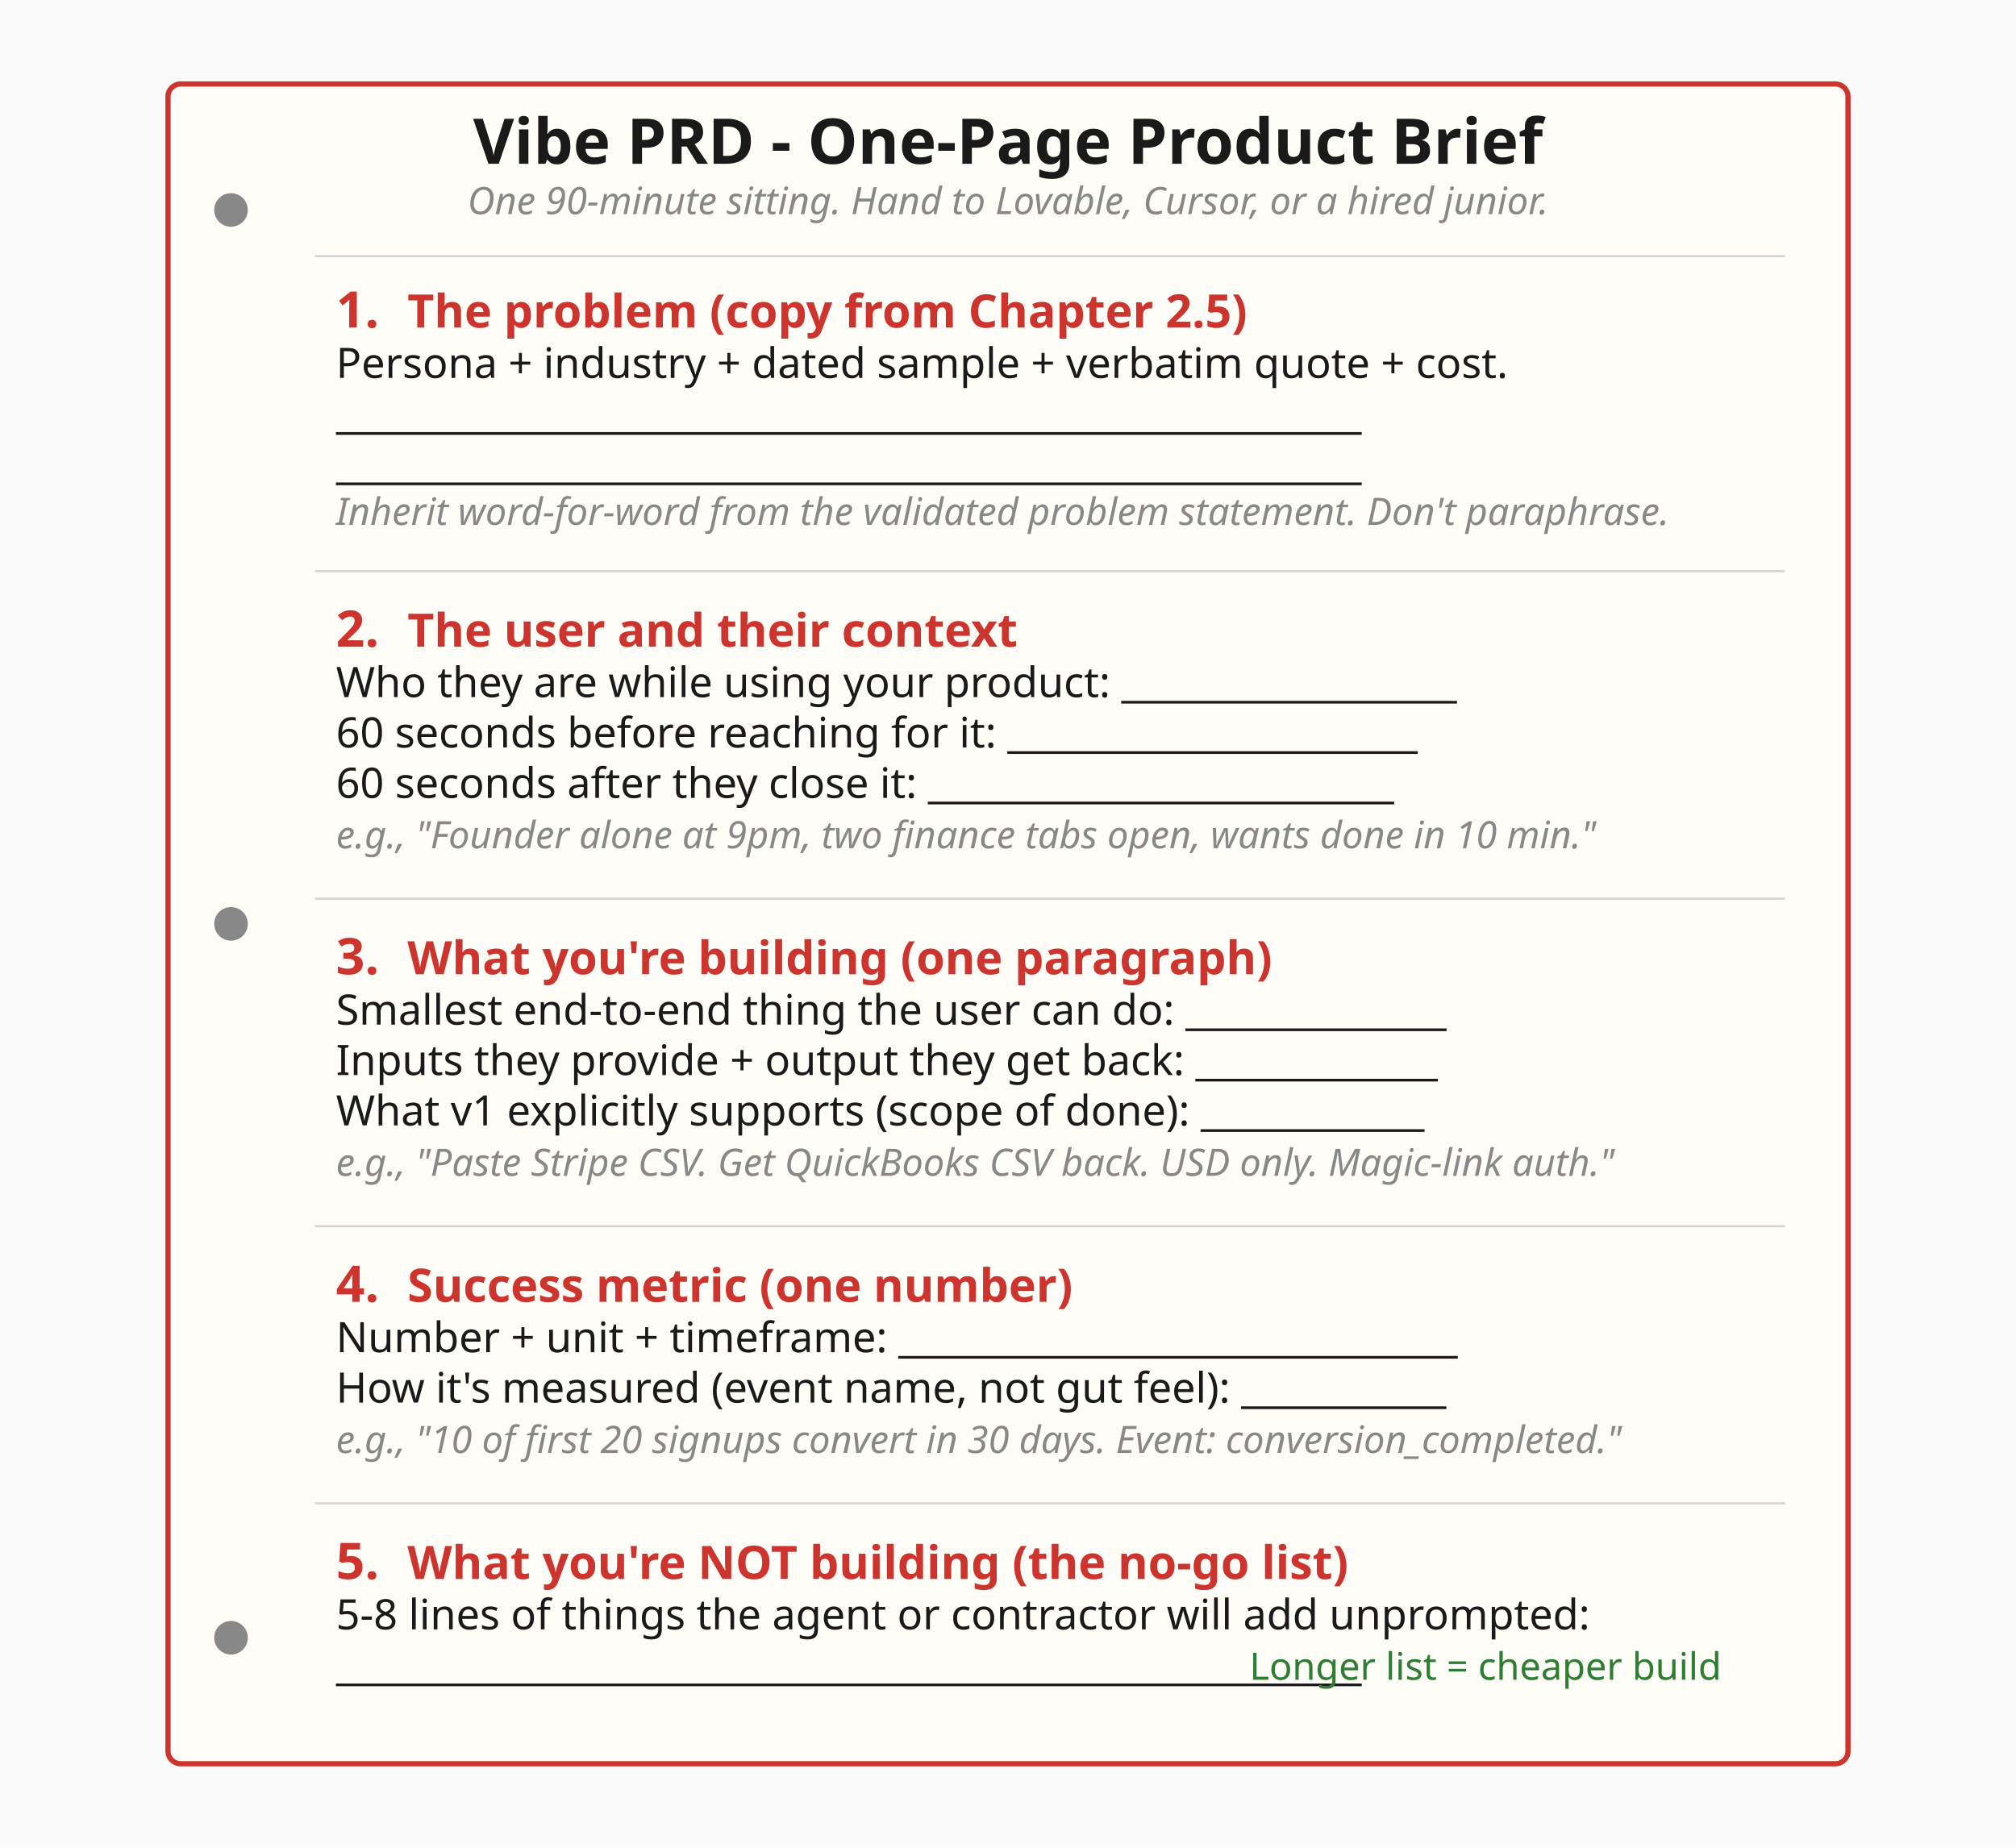
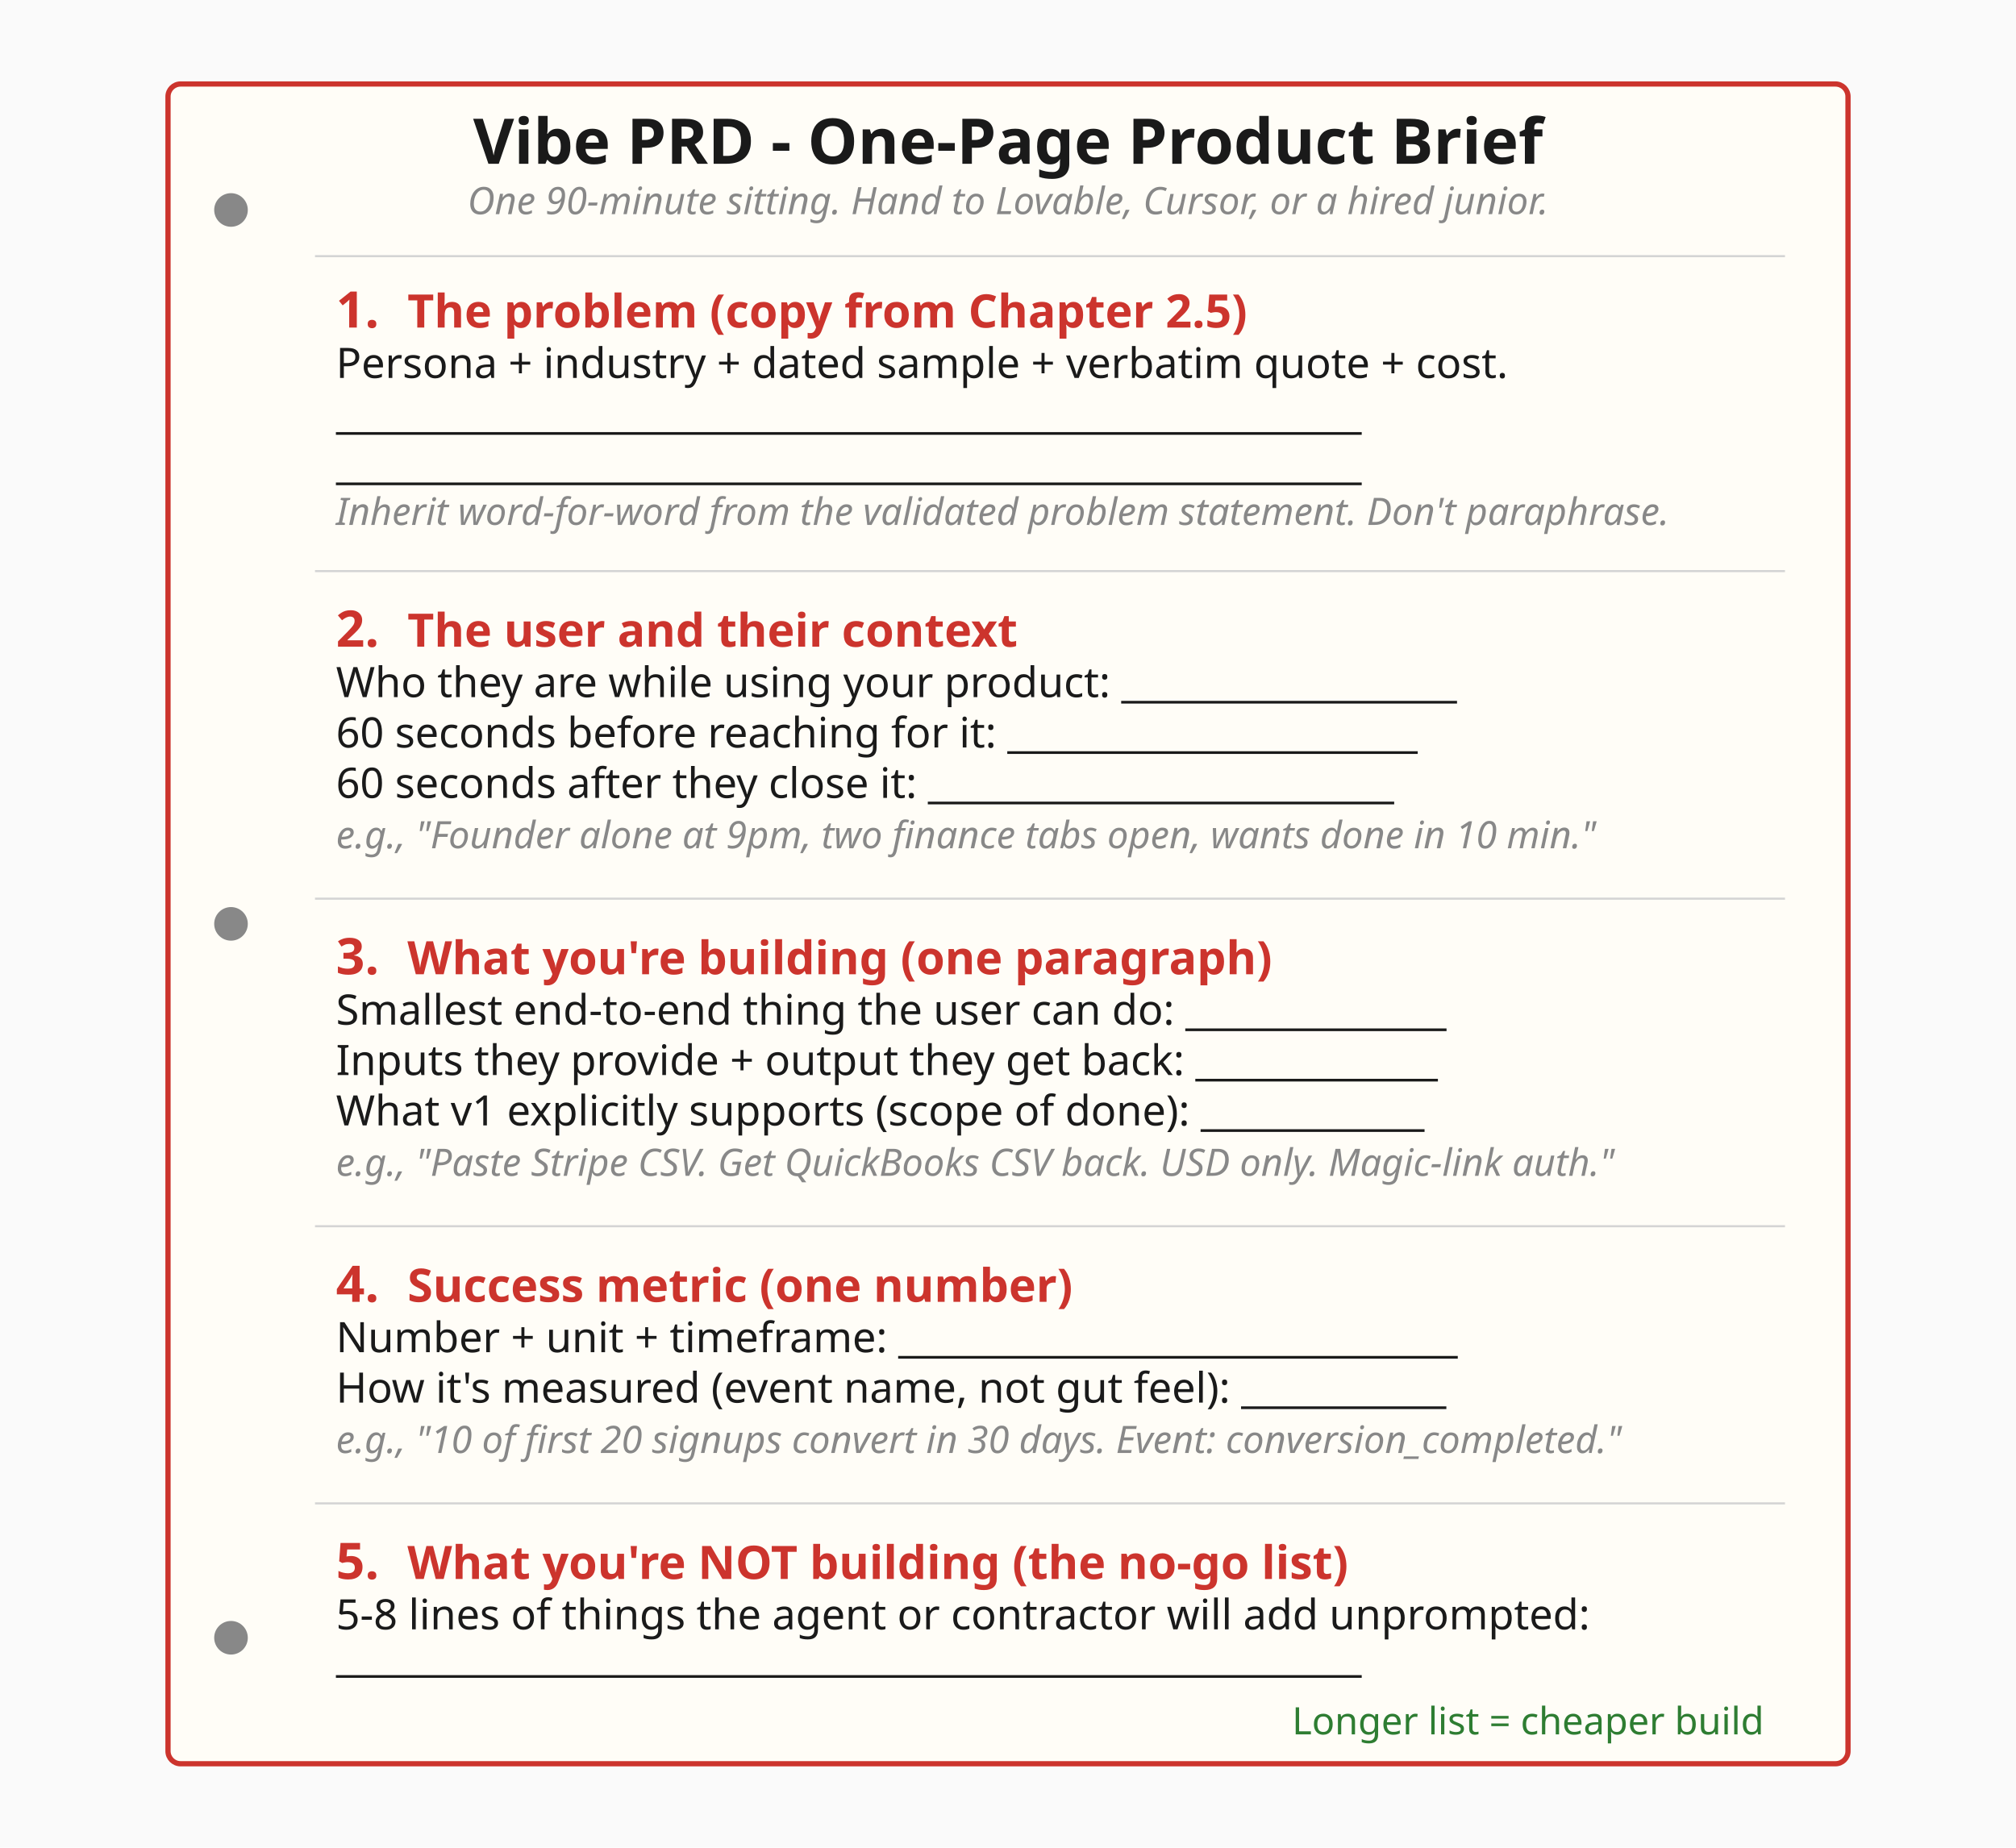
<svg xmlns="http://www.w3.org/2000/svg" viewBox="0 0 960 880" role="img" aria-label="One-page Vibe PRD template. A notebook page with five labeled sections: the problem (from the Chapter 2.5 synthesis), the user and their context, what you're building, success metric, what you're NOT building.">
  <defs>
    <style>
      .sans { font-family: "Segoe UI", system-ui, -apple-system, sans-serif; }
      .page { fill: #fffdf7; stroke: #cc342d; stroke-width: 2.5; }
      .holes { fill: #888; }
      .line { stroke: #d4d4d4; stroke-width: 1; }
      .stitle { font-size: 22px; font-weight: bold; fill: #cc342d; }
      .snum { font-size: 24px; font-weight: bold; fill: #cc342d; }
      .body { font-size: 20px; fill: #1a1a1a; }
      .hint { font-size: 18px; fill: #888; font-style: italic; }
      .header { font-size: 30px; fill: #1a1a1a; font-weight: bold; }
      .footer { font-size: 18px; fill: #2e7d32; }
    </style>
  </defs>
  <rect width="960" height="880" fill="#fafafa" />
  <rect x="80" y="40" width="800" height="800" rx="6" class="page" />
  <circle cx="110" cy="100" r="8" class="holes" />
  <circle cx="110" cy="440" r="8" class="holes" />
  <circle cx="110" cy="780" r="8" class="holes" />
  <text x="480" y="78" text-anchor="middle" class="sans header">Vibe PRD - One-Page Product Brief</text>
  <text x="480" y="102" text-anchor="middle" class="sans hint">One 90-minute sitting. Hand to Lovable, Cursor, or a hired junior.</text>
  <line x1="150" y1="122" x2="850" y2="122" class="line" />
  <text x="160" y="156" class="sans snum">1.</text>
  <text x="194" y="156" class="sans stitle">The problem (copy from Chapter 2.5)</text>
  <text x="160" y="180" class="sans body">Persona + industry + dated sample + verbatim quote + cost.</text>
  <text x="160" y="204" class="sans body">_______________________________________________________</text>
  <text x="160" y="228" class="sans body">_______________________________________________________</text>
  <text x="160" y="250" class="sans hint">Inherit word-for-word from the validated problem statement. Don't paraphrase.</text>
  <line x1="150" y1="272" x2="850" y2="272" class="line" />
  <text x="160" y="308" class="sans snum">2.</text>
  <text x="194" y="308" class="sans stitle">The user and their context</text>
  <text x="160" y="332" class="sans body">Who they are while using your product: __________________</text>
  <text x="160" y="356" class="sans body">60 seconds before reaching for it: ______________________</text>
  <text x="160" y="380" class="sans body">60 seconds after they close it: _________________________</text>
  <text x="160" y="404" class="sans hint">e.g., "Founder alone at 9pm, two finance tabs open, wants done in 10 min."</text>
  <line x1="150" y1="428" x2="850" y2="428" class="line" />
  <text x="160" y="464" class="sans snum">3.</text>
  <text x="194" y="464" class="sans stitle">What you're building (one paragraph)</text>
  <text x="160" y="488" class="sans body">Smallest end-to-end thing the user can do: ______________</text>
  <text x="160" y="512" class="sans body">Inputs they provide + output they get back: _____________</text>
  <text x="160" y="536" class="sans body">What v1 explicitly supports (scope of done): ____________</text>
  <text x="160" y="560" class="sans hint">e.g., "Paste Stripe CSV. Get QuickBooks CSV back. USD only. Magic-link auth."</text>
  <line x1="150" y1="584" x2="850" y2="584" class="line" />
  <text x="160" y="620" class="sans snum">4.</text>
  <text x="194" y="620" class="sans stitle">Success metric (one number)</text>
  <text x="160" y="644" class="sans body">Number + unit + timeframe: ______________________________</text>
  <text x="160" y="668" class="sans body">How it's measured (event name, not gut feel): ___________</text>
  <text x="160" y="692" class="sans hint">e.g., "10 of first 20 signups convert in 30 days. Event: conversion_completed."</text>
  <line x1="150" y1="716" x2="850" y2="716" class="line" />
  <text x="160" y="752" class="sans snum">5.</text>
  <text x="194" y="752" class="sans stitle">What you're NOT building (the no-go list)</text>
  <text x="160" y="776" class="sans body">5-8 lines of things the agent or contractor will add unprompted:</text>
-   <text x="160" y="800" class="sans body">_______________________________________________________</text>
-   <text x="595" y="800" class="sans footer">Longer list = cheaper build</text>
+   <text x="160" y="796" class="sans body">_______________________________________________________</text>
+   <text x="840" y="826" text-anchor="end" class="sans footer">Longer list = cheaper build</text>
</svg>
